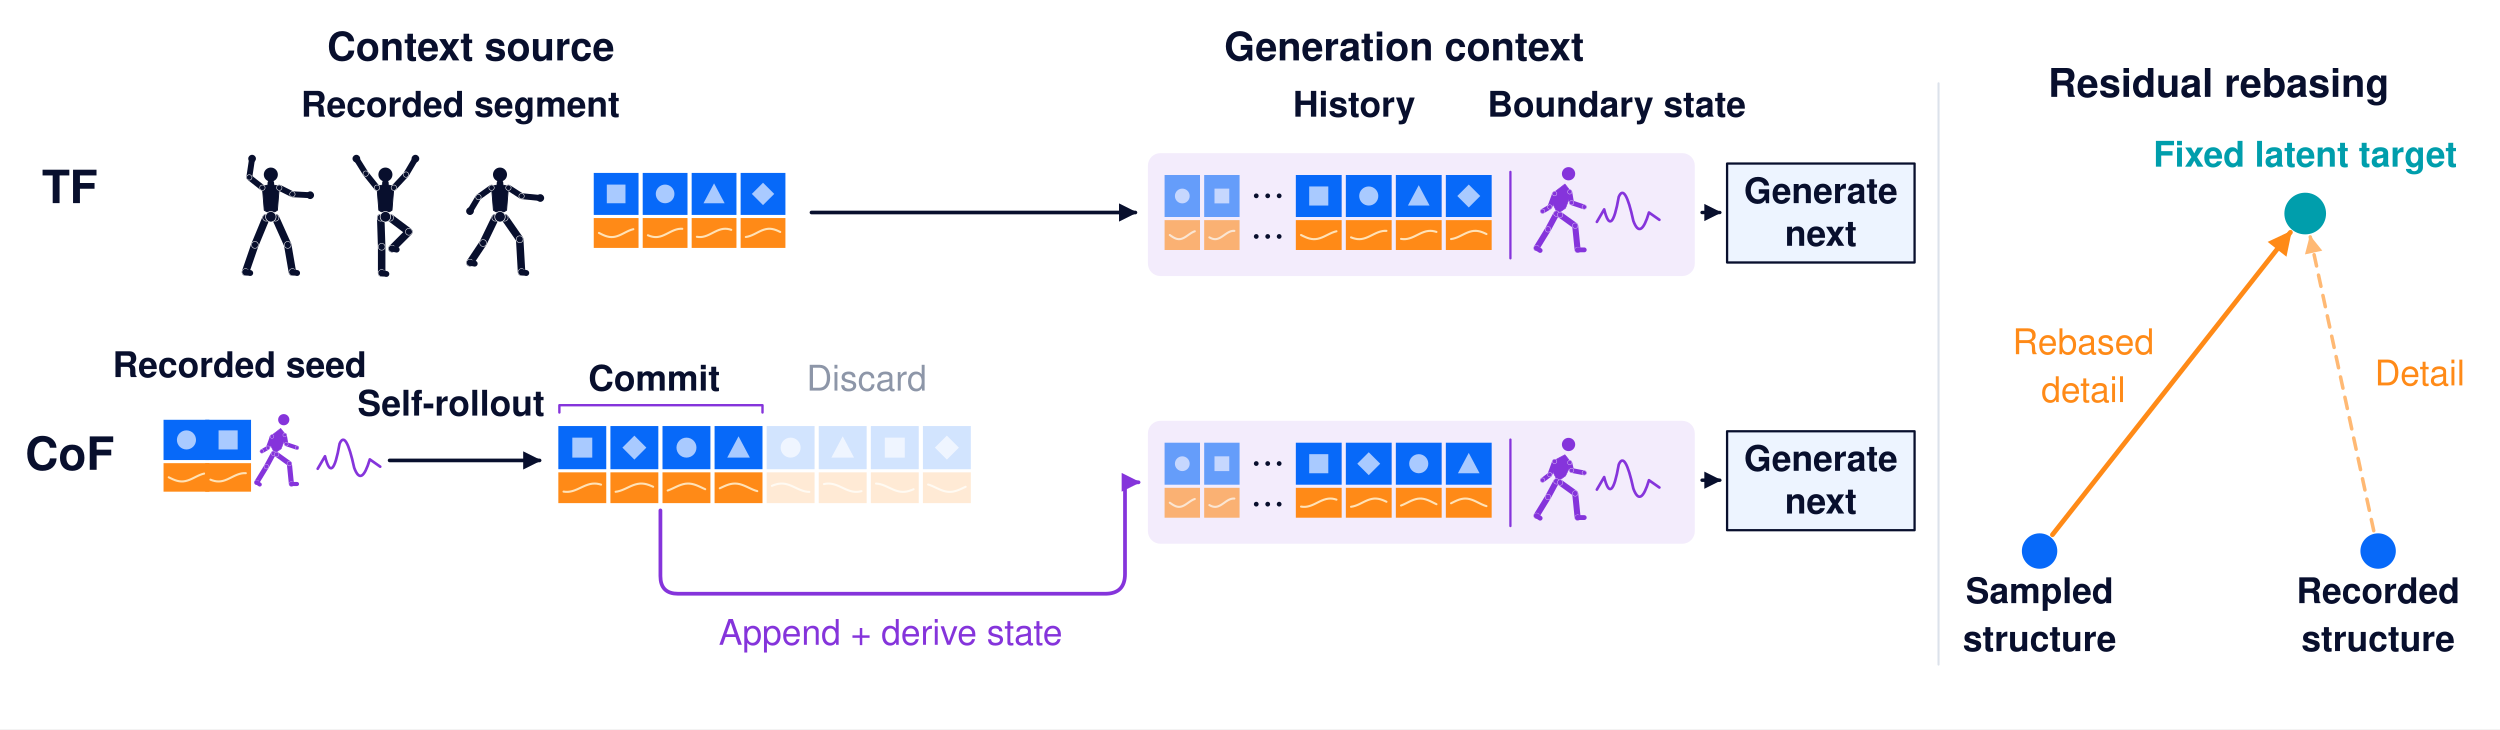
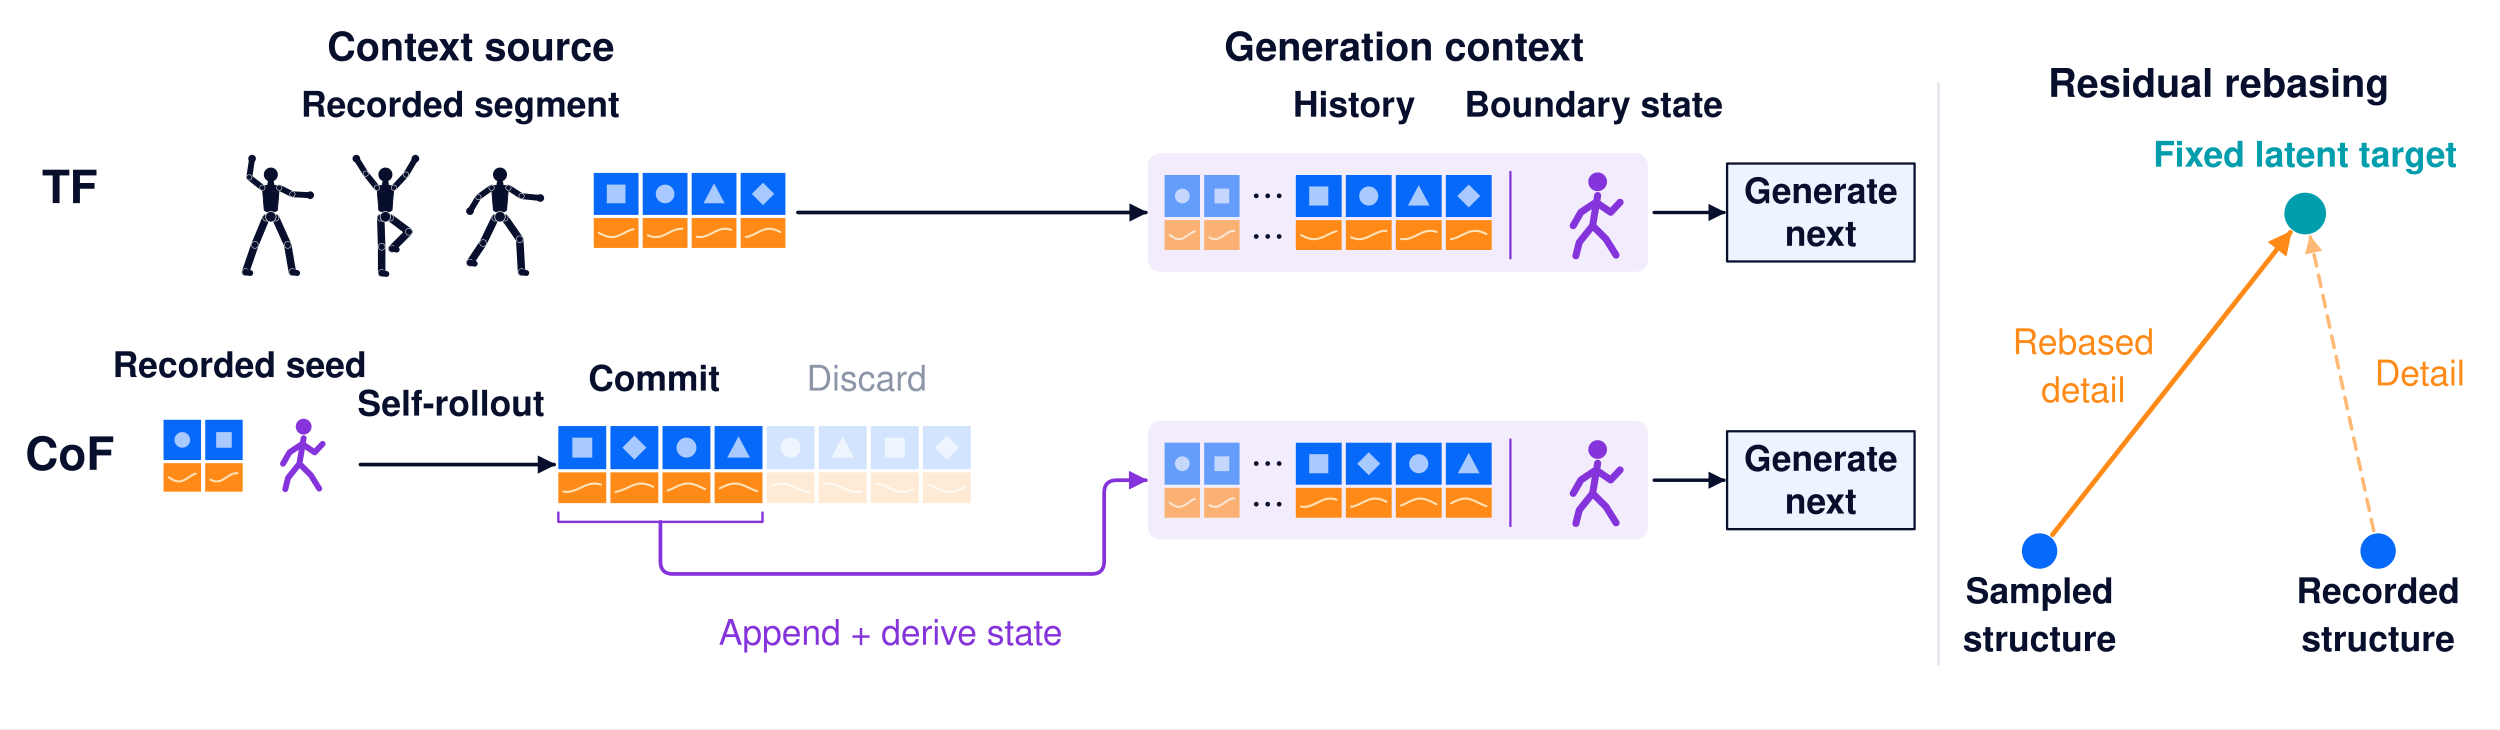
<svg xmlns="http://www.w3.org/2000/svg" width="2400" height="700" viewBox="0 0 2400 700">
  <defs>
    <marker id="arrow-blue" viewBox="0 0 10 10" refX="9" refY="5" markerWidth="5" markerHeight="5" orient="auto-start-reverse">
      <path d="M0 0L10 5L0 10Z" fill="#0769F9" />
    </marker>
    <marker id="arrow-orange" viewBox="0 0 10 10" refX="9" refY="5" markerWidth="5" markerHeight="5" orient="auto-start-reverse">
      <path d="M0 0L10 5L0 10Z" fill="#FF8A17" />
    </marker>
    <marker id="arrow-teal" viewBox="0 0 10 10" refX="9" refY="5" markerWidth="5" markerHeight="5" orient="auto-start-reverse">
      <path d="M0 0L10 5L0 10Z" fill="#009EAC" />
    </marker>
    <marker id="arrow-purple" viewBox="0 0 10 10" refX="9" refY="5" markerWidth="5" markerHeight="5" orient="auto-start-reverse">
      <path d="M0 0L10 5L0 10Z" fill="#8534DB" />
    </marker>
    <marker id="arrow-ink" viewBox="0 0 10 10" refX="9" refY="5" markerWidth="5" markerHeight="5" orient="auto-start-reverse">
      <path d="M0 0L10 5L0 10Z" fill="#080F2D" />
    </marker>
    <marker id="arrow-gray" viewBox="0 0 10 10" refX="9" refY="5" markerWidth="5" markerHeight="5" orient="auto-start-reverse">
      <path d="M0 0L10 5L0 10Z" fill="#8D96A8" />
    </marker>
  </defs>
  <rect width="2400" height="700" fill="white" />
  <text x="67" y="195" font-family="Helvetica" font-size="44" font-style="normal" font-weight="bold" text-anchor="middle" fill="#080F2D">TF</text>
  <text x="67" y="451" font-family="Helvetica" font-size="44" font-style="normal" font-weight="bold" text-anchor="middle" fill="#080F2D">CoF</text>
  <text x="452" y="58" font-family="Helvetica" font-size="38" font-style="normal" font-weight="bold" text-anchor="middle" fill="#080F2D">Context source</text>
  <text x="1348" y="58" font-family="Helvetica" font-size="38" font-style="normal" font-weight="bold" text-anchor="middle" fill="#080F2D">Generation context</text>
  <g id="teacher-forcing-recorded-source">
    <text x="442" y="112" font-family="Helvetica" font-size="34" font-style="normal" font-weight="bold" text-anchor="middle" fill="#080F2D">Recorded segment</text>
    <g transform="translate(260 209) scale(0.9)">
      <path d="M-9 -33Q0 -37 9 -33L7 -8Q0 -3 -7 -8Z" fill="#080F2D" stroke="#080F2D" stroke-width="1" stroke-linecap="round" stroke-linejoin="round" opacity="1" />
      <path d="M0 -37L0 -33" fill="none" stroke="#080F2D" stroke-width="7" stroke-linecap="round" stroke-linejoin="round" opacity="1" />
      <circle cx="0" cy="-46" r="7.5" fill="#080F2D" stroke="none" stroke-width="2.2" opacity="1" />
      <path d="M-5 0L-17 29L-27 58" fill="none" stroke="#080F2D" stroke-width="8" stroke-linecap="round" stroke-linejoin="round" opacity="1" />
      <circle cx="-5" cy="0" r="3.68" fill="#080F2D" stroke="white" stroke-width="0.55" opacity="1" />
      <circle cx="-17" cy="29" r="3.68" fill="#080F2D" stroke="white" stroke-width="0.55" opacity="1" />
      <circle cx="-27" cy="58" r="3.68" fill="#080F2D" stroke="white" stroke-width="0.55" opacity="1" />
      <path d="M-27 58L-22 59" fill="none" stroke="#080F2D" stroke-width="6.3" stroke-linecap="round" stroke-linejoin="round" opacity="1" />
      <path d="M5 0L18 29L23 58" fill="none" stroke="#080F2D" stroke-width="8" stroke-linecap="round" stroke-linejoin="round" opacity="1" />
      <circle cx="5" cy="0" r="3.68" fill="#080F2D" stroke="white" stroke-width="0.55" opacity="1" />
      <circle cx="18" cy="29" r="3.68" fill="#080F2D" stroke="white" stroke-width="0.55" opacity="1" />
      <circle cx="23" cy="58" r="3.68" fill="#080F2D" stroke="white" stroke-width="0.55" opacity="1" />
      <path d="M23 58L28 59" fill="none" stroke="#080F2D" stroke-width="6.3" stroke-linecap="round" stroke-linejoin="round" opacity="1" />
      <circle cx="0" cy="-1" r="5.6" fill="#080F2D" stroke="white" stroke-width="0.7" opacity="1" />
      <path d="M-9 -32L-23 -43L-20 -63" fill="none" stroke="#080F2D" stroke-width="6.3" stroke-linecap="round" stroke-linejoin="round" opacity="1" />
      <circle cx="-9" cy="-32" r="2.898" fill="#080F2D" stroke="white" stroke-width="0.55" opacity="1" />
      <circle cx="-23" cy="-43" r="2.898" fill="#080F2D" stroke="white" stroke-width="0.55" opacity="1" />
      <circle cx="-20" cy="-63" r="2.898" fill="#080F2D" stroke="white" stroke-width="0.55" opacity="1" />
      <circle cx="-20" cy="-63" r="4.1" fill="#080F2D" stroke="none" stroke-width="2.2" opacity="1" />
      <path d="M9 -32L23 -25L42 -24" fill="none" stroke="#080F2D" stroke-width="6.3" stroke-linecap="round" stroke-linejoin="round" opacity="1" />
      <circle cx="9" cy="-32" r="2.898" fill="#080F2D" stroke="white" stroke-width="0.55" opacity="1" />
      <circle cx="23" cy="-25" r="2.898" fill="#080F2D" stroke="white" stroke-width="0.55" opacity="1" />
      <circle cx="42" cy="-24" r="2.898" fill="#080F2D" stroke="white" stroke-width="0.55" opacity="1" />
      <circle cx="42" cy="-24" r="4.1" fill="#080F2D" stroke="none" stroke-width="2.2" opacity="1" />
    </g>
    <g transform="translate(370 209) scale(0.9)">
      <path d="M-9 -33Q0 -37 9 -33L7 -8Q0 -3 -7 -8Z" fill="#080F2D" stroke="#080F2D" stroke-width="1" stroke-linecap="round" stroke-linejoin="round" opacity="1" />
      <path d="M0 -37L0 -33" fill="none" stroke="#080F2D" stroke-width="7" stroke-linecap="round" stroke-linejoin="round" opacity="1" />
      <circle cx="0" cy="-46" r="7.5" fill="#080F2D" stroke="none" stroke-width="2.2" opacity="1" />
      <path d="M-5 0L-4 31L-4 59" fill="none" stroke="#080F2D" stroke-width="8" stroke-linecap="round" stroke-linejoin="round" opacity="1" />
      <circle cx="-5" cy="0" r="3.68" fill="#080F2D" stroke="white" stroke-width="0.55" opacity="1" />
      <circle cx="-4" cy="31" r="3.68" fill="#080F2D" stroke="white" stroke-width="0.55" opacity="1" />
      <circle cx="-4" cy="59" r="3.68" fill="#080F2D" stroke="white" stroke-width="0.55" opacity="1" />
      <path d="M-4 59L1 60" fill="none" stroke="#080F2D" stroke-width="6.3" stroke-linecap="round" stroke-linejoin="round" opacity="1" />
      <path d="M5 0L25 15L7 33" fill="none" stroke="#080F2D" stroke-width="8" stroke-linecap="round" stroke-linejoin="round" opacity="1" />
      <circle cx="5" cy="0" r="3.68" fill="#080F2D" stroke="white" stroke-width="0.55" opacity="1" />
      <circle cx="25" cy="15" r="3.68" fill="#080F2D" stroke="white" stroke-width="0.55" opacity="1" />
      <circle cx="7" cy="33" r="3.68" fill="#080F2D" stroke="white" stroke-width="0.55" opacity="1" />
      <path d="M7 33L12 34" fill="none" stroke="#080F2D" stroke-width="6.3" stroke-linecap="round" stroke-linejoin="round" opacity="1" />
      <circle cx="0" cy="-1" r="5.6" fill="#080F2D" stroke="white" stroke-width="0.7" opacity="1" />
      <path d="M-9 -32L-21 -47L-31 -63" fill="none" stroke="#080F2D" stroke-width="6.3" stroke-linecap="round" stroke-linejoin="round" opacity="1" />
      <circle cx="-9" cy="-32" r="2.898" fill="#080F2D" stroke="white" stroke-width="0.55" opacity="1" />
      <circle cx="-21" cy="-47" r="2.898" fill="#080F2D" stroke="white" stroke-width="0.55" opacity="1" />
      <circle cx="-31" cy="-63" r="2.898" fill="#080F2D" stroke="white" stroke-width="0.55" opacity="1" />
      <circle cx="-31" cy="-63" r="4.1" fill="#080F2D" stroke="none" stroke-width="2.2" opacity="1" />
      <path d="M9 -32L22 -46L32 -63" fill="none" stroke="#080F2D" stroke-width="6.3" stroke-linecap="round" stroke-linejoin="round" opacity="1" />
      <circle cx="9" cy="-32" r="2.898" fill="#080F2D" stroke="white" stroke-width="0.55" opacity="1" />
      <circle cx="22" cy="-46" r="2.898" fill="#080F2D" stroke="white" stroke-width="0.55" opacity="1" />
      <circle cx="32" cy="-63" r="2.898" fill="#080F2D" stroke="white" stroke-width="0.55" opacity="1" />
      <circle cx="32" cy="-63" r="4.1" fill="#080F2D" stroke="none" stroke-width="2.2" opacity="1" />
    </g>
    <g transform="translate(480 209) scale(0.9)">
      <path d="M-9 -33Q0 -37 9 -33L7 -8Q0 -3 -7 -8Z" fill="#080F2D" stroke="#080F2D" stroke-width="1" stroke-linecap="round" stroke-linejoin="round" opacity="1" />
      <path d="M0 -37L0 -33" fill="none" stroke="#080F2D" stroke-width="7" stroke-linecap="round" stroke-linejoin="round" opacity="1" />
      <circle cx="0" cy="-46" r="7.5" fill="#080F2D" stroke="none" stroke-width="2.2" opacity="1" />
      <path d="M-5 0L-18 27L-32 48" fill="none" stroke="#080F2D" stroke-width="8" stroke-linecap="round" stroke-linejoin="round" opacity="1" />
      <circle cx="-5" cy="0" r="3.68" fill="#080F2D" stroke="white" stroke-width="0.55" opacity="1" />
      <circle cx="-18" cy="27" r="3.68" fill="#080F2D" stroke="white" stroke-width="0.55" opacity="1" />
      <circle cx="-32" cy="48" r="3.68" fill="#080F2D" stroke="white" stroke-width="0.55" opacity="1" />
      <path d="M-32 48L-27 49" fill="none" stroke="#080F2D" stroke-width="6.3" stroke-linecap="round" stroke-linejoin="round" opacity="1" />
      <path d="M5 0L21 23L23 58" fill="none" stroke="#080F2D" stroke-width="8" stroke-linecap="round" stroke-linejoin="round" opacity="1" />
      <circle cx="5" cy="0" r="3.68" fill="#080F2D" stroke="white" stroke-width="0.55" opacity="1" />
      <circle cx="21" cy="23" r="3.68" fill="#080F2D" stroke="white" stroke-width="0.55" opacity="1" />
      <circle cx="23" cy="58" r="3.68" fill="#080F2D" stroke="white" stroke-width="0.55" opacity="1" />
      <path d="M23 58L28 59" fill="none" stroke="#080F2D" stroke-width="6.3" stroke-linecap="round" stroke-linejoin="round" opacity="1" />
      <circle cx="0" cy="-1" r="5.6" fill="#080F2D" stroke="white" stroke-width="0.7" opacity="1" />
      <path d="M-9 -32L-23 -22L-32 -7" fill="none" stroke="#080F2D" stroke-width="6.3" stroke-linecap="round" stroke-linejoin="round" opacity="1" />
      <circle cx="-9" cy="-32" r="2.898" fill="#080F2D" stroke="white" stroke-width="0.55" opacity="1" />
      <circle cx="-23" cy="-22" r="2.898" fill="#080F2D" stroke="white" stroke-width="0.55" opacity="1" />
      <circle cx="-32" cy="-7" r="2.898" fill="#080F2D" stroke="white" stroke-width="0.55" opacity="1" />
      <circle cx="-32" cy="-7" r="4.1" fill="#080F2D" stroke="none" stroke-width="2.2" opacity="1" />
      <path d="M9 -32L23 -23L43 -21" fill="none" stroke="#080F2D" stroke-width="6.3" stroke-linecap="round" stroke-linejoin="round" opacity="1" />
      <circle cx="9" cy="-32" r="2.898" fill="#080F2D" stroke="white" stroke-width="0.55" opacity="1" />
      <circle cx="23" cy="-23" r="2.898" fill="#080F2D" stroke="white" stroke-width="0.55" opacity="1" />
      <circle cx="43" cy="-21" r="2.898" fill="#080F2D" stroke="white" stroke-width="0.55" opacity="1" />
      <circle cx="43" cy="-21" r="4.1" fill="#080F2D" stroke="none" stroke-width="2.2" opacity="1" />
    </g>
    <g opacity="1">
      <rect x="570" y="166" width="43" height="40.32" rx="0" fill="#0769F9" stroke="none" stroke-width="1.8" opacity="1" />
      <rect x="570" y="209.32" width="43" height="28.68" rx="0" fill="#FF8A17" stroke="none" stroke-width="1.8" opacity="1" />
      <g transform="translate(591.5 186.16) scale(0.5972222)">
        <rect x="-15" y="-15" width="30" height="30" rx="0" fill="#A9CAFF" stroke="none" stroke-width="1.8" opacity="1" />
      </g>
      <path d="M575.00 223.60L576.94 224.59L578.88 225.52L580.82 226.33L582.76 226.97L584.71 227.40L586.65 227.59L588.59 227.54L590.53 227.24L592.47 226.71L594.41 225.99L596.35 225.13L598.29 224.16L600.24 223.17L602.18 222.20L604.12 221.31L606.06 220.57L608.00 220.02" fill="none" stroke="#FFE2B7" stroke-width="2" stroke-linecap="round" stroke-linejoin="round" opacity="1" />
    </g>
    <g opacity="1">
      <rect x="617" y="166" width="43" height="40.32" rx="0" fill="#0769F9" stroke="none" stroke-width="1.8" opacity="1" />
      <rect x="617" y="209.32" width="43" height="28.68" rx="0" fill="#FF8A17" stroke="none" stroke-width="1.8" opacity="1" />
      <g transform="translate(638.5 186.16) scale(0.5972222)">
        <circle cx="0" cy="0" r="15" fill="#A9CAFF" stroke="none" stroke-width="2.2" opacity="1" />
      </g>
      <path d="M622.00 225.86L623.94 226.61L625.88 227.16L627.82 227.50L629.76 227.60L631.71 227.45L633.65 227.05L635.59 226.45L637.53 225.66L639.47 224.75L641.41 223.77L643.35 222.77L645.29 221.83L647.24 221.00L649.18 220.33L651.12 219.86L653.06 219.63L655.00 219.64" fill="none" stroke="#FFE2B7" stroke-width="2" stroke-linecap="round" stroke-linejoin="round" opacity="1" />
    </g>
    <g opacity="1">
      <rect x="664" y="166" width="43" height="40.32" rx="0" fill="#0769F9" stroke="none" stroke-width="1.8" opacity="1" />
      <rect x="664" y="209.32" width="43" height="28.68" rx="0" fill="#FF8A17" stroke="none" stroke-width="1.8" opacity="1" />
      <g transform="translate(685.5 186.16) scale(0.5972222)">
        <path d="M0 -17L17 15H-17Z" fill="#A9CAFF" stroke="none" stroke-width="2.4" stroke-linecap="round" stroke-linejoin="round" opacity="1" />
      </g>
      <path d="M669.00 227.33L670.94 227.57L672.88 227.57L674.82 227.32L676.76 226.83L678.71 226.15L680.65 225.31L682.59 224.36L684.53 223.37L686.47 222.39L688.41 221.48L690.35 220.71L692.29 220.11L694.24 219.74L696.18 219.60L698.12 219.71L700.06 220.07L702.00 220.64" fill="none" stroke="#FFE2B7" stroke-width="2" stroke-linecap="round" stroke-linejoin="round" opacity="1" />
    </g>
    <g opacity="1">
      <rect x="711" y="166" width="43" height="40.32" rx="0" fill="#0769F9" stroke="none" stroke-width="1.8" opacity="1" />
      <rect x="711" y="209.32" width="43" height="28.68" rx="0" fill="#FF8A17" stroke="none" stroke-width="1.8" opacity="1" />
      <g transform="translate(732.5 186.16) scale(0.5972222)">
        <path d="M0 -18L18 0L0 18L-18 0Z" fill="#A9CAFF" stroke="none" stroke-width="2.4" stroke-linecap="round" stroke-linejoin="round" opacity="1" />
      </g>
      <path d="M716.00 227.50L717.94 227.15L719.88 226.58L721.82 225.83L723.76 224.94L725.71 223.97L727.65 222.97L729.59 222.01L731.53 221.15L733.47 220.45L735.41 219.94L737.35 219.65L739.29 219.62L741.24 219.83L743.18 220.27L745.12 220.92L747.06 221.74L749.00 222.68" fill="none" stroke="#FFE2B7" stroke-width="2" stroke-linecap="round" stroke-linejoin="round" opacity="1" />
    </g>
-     <path d="M779 204L1090 204" fill="none" stroke="#080F2D" stroke-width="3.5" stroke-linecap="round" stroke-linejoin="round" opacity="1" marker-end="url(#arrow-ink)" />
+     <path d="M766 204H1100" fill="none" stroke="#080F2D" stroke-width="3.5" stroke-linecap="round" stroke-linejoin="round" opacity="1" marker-end="url(#arrow-ink)" />
  </g>
  <g id="commit-forcing-self-rollout">
    <text x="230" y="362" font-family="Helvetica" font-size="34" font-style="normal" font-weight="bold" text-anchor="middle" fill="#080F2D">Recorded seed</text>
    <g opacity="1">
-       <rect x="157" y="403" width="44" height="38.64" rx="0" fill="#0769F9" stroke="none" stroke-width="1.8" opacity="1" />
-       <rect x="157" y="444.64" width="44" height="27.36" rx="0" fill="#FF8A17" stroke="none" stroke-width="1.8" opacity="1" />
-       <g transform="translate(179.0 422.32) scale(0.6111111)">
-         <circle cx="0" cy="0" r="15" fill="#A9CAFF" stroke="none" stroke-width="2.2" opacity="1" />
-       </g>
-       <path d="M162.00 458.20L164.00 459.19L166.00 460.12L168.00 460.93L170.00 461.57L172.00 462.00L174.00 462.19L176.00 462.14L178.00 461.84L180.00 461.31L182.00 460.59L184.00 459.73L186.00 458.76L188.00 457.77L190.00 456.80L192.00 455.91L194.00 455.17L196.00 454.62" fill="none" stroke="#FFE2B7" stroke-width="2" stroke-linecap="round" stroke-linejoin="round" opacity="1" />
-     </g>
-     <g opacity="1">
-       <rect x="197" y="403" width="44" height="38.64" rx="0" fill="#0769F9" stroke="none" stroke-width="1.8" opacity="1" />
-       <rect x="197" y="444.64" width="44" height="27.36" rx="0" fill="#FF8A17" stroke="none" stroke-width="1.8" opacity="1" />
-       <g transform="translate(219.0 422.32) scale(0.6111111)">
-         <rect x="-15" y="-15" width="30" height="30" rx="0" fill="#A9CAFF" stroke="none" stroke-width="1.8" opacity="1" />
-       </g>
-       <path d="M202.00 460.46L204.00 461.21L206.00 461.76L208.00 462.10L210.00 462.20L212.00 462.05L214.00 461.65L216.00 461.05L218.00 460.26L220.00 459.35L222.00 458.37L224.00 457.37L226.00 456.43L228.00 455.60L230.00 454.93L232.00 454.46L234.00 454.23L236.00 454.24" fill="none" stroke="#FFE2B7" stroke-width="2" stroke-linecap="round" stroke-linejoin="round" opacity="1" />
-     </g>
-     <g transform="translate(243 398) scale(0.49)">
-       <circle cx="60" cy="10" r="11" fill="#8534DB" stroke="none" stroke-width="2.2" opacity="1" />
-       <path d="M54 27L33 43L34 60L42 76L55 67L65 41Z" fill="#8534DB" stroke="#8534DB" stroke-width="1" stroke-linecap="round" stroke-linejoin="round" opacity="1" />
-       <path d="M37 43L29 65L17 72" fill="none" stroke="#8534DB" stroke-width="8" stroke-linecap="round" stroke-linejoin="round" opacity="1" />
-       <circle cx="37" cy="43" r="3.68" fill="#8534DB" stroke="white" stroke-width="0.55" opacity="1" />
-       <circle cx="29" cy="65" r="3.68" fill="#8534DB" stroke="white" stroke-width="0.55" opacity="1" />
-       <circle cx="17" cy="72" r="3.68" fill="#8534DB" stroke="white" stroke-width="0.55" opacity="1" />
-       <path d="M62 40L65 58L86 65" fill="none" stroke="#8534DB" stroke-width="8" stroke-linecap="round" stroke-linejoin="round" opacity="1" />
-       <circle cx="62" cy="40" r="3.68" fill="#8534DB" stroke="white" stroke-width="0.55" opacity="1" />
-       <circle cx="65" cy="58" r="3.68" fill="#8534DB" stroke="white" stroke-width="0.55" opacity="1" />
-       <circle cx="86" cy="65" r="3.68" fill="#8534DB" stroke="white" stroke-width="0.55" opacity="1" />
-       <path d="M40 76L26 102L7 133" fill="none" stroke="#8534DB" stroke-width="10" stroke-linecap="round" stroke-linejoin="round" opacity="1" />
-       <circle cx="40" cy="76" r="4.6" fill="#8534DB" stroke="white" stroke-width="0.55" opacity="1" />
-       <circle cx="26" cy="102" r="4.6" fill="#8534DB" stroke="white" stroke-width="0.55" opacity="1" />
-       <circle cx="7" cy="133" r="4.6" fill="#8534DB" stroke="white" stroke-width="0.55" opacity="1" />
-       <path d="M46 78L71 96L75 136" fill="none" stroke="#8534DB" stroke-width="10" stroke-linecap="round" stroke-linejoin="round" opacity="1" />
-       <circle cx="46" cy="78" r="4.6" fill="#8534DB" stroke="white" stroke-width="0.55" opacity="1" />
-       <circle cx="71" cy="96" r="4.6" fill="#8534DB" stroke="white" stroke-width="0.55" opacity="1" />
-       <circle cx="75" cy="136" r="4.6" fill="#8534DB" stroke="white" stroke-width="0.55" opacity="1" />
-       <path d="M7 133L13 137" fill="none" stroke="#8534DB" stroke-width="8" stroke-linecap="round" stroke-linejoin="round" opacity="1" />
-       <path d="M75 136L86 136" fill="none" stroke="#8534DB" stroke-width="8" stroke-linecap="round" stroke-linejoin="round" opacity="1" />
-     </g>
-     <path d="M305 450L312 438Q319 466 326 426Q332 412 340 449Q347 468 355 441L365 448" fill="none" stroke="#8534DB" stroke-width="2.6" stroke-linecap="round" stroke-linejoin="round" opacity="1" />
+       <rect x="157" y="403" width="36" height="38.64" rx="0" fill="#0769F9" stroke="none" stroke-width="1.8" opacity="1" />
+       <rect x="157" y="444.64" width="36" height="27.36" rx="0" fill="#FF8A17" stroke="none" stroke-width="1.8" opacity="1" />
+       <g transform="translate(175.0 422.32) scale(0.5)">
+         <circle cx="0" cy="0" r="15" fill="#A9CAFF" stroke="none" stroke-width="2.2" opacity="1" />
+       </g>
+       <path d="M162.00 458.20L163.53 459.19L165.06 460.12L166.59 460.93L168.12 461.57L169.65 462.00L171.18 462.19L172.71 462.14L174.24 461.84L175.76 461.31L177.29 460.59L178.82 459.73L180.35 458.76L181.88 457.77L183.41 456.80L184.94 455.91L186.47 455.17L188.00 454.62" fill="none" stroke="#FFE2B7" stroke-width="2" stroke-linecap="round" stroke-linejoin="round" opacity="1" />
+     </g>
+     <g opacity="1">
+       <rect x="197" y="403" width="36" height="38.64" rx="0" fill="#0769F9" stroke="none" stroke-width="1.8" opacity="1" />
+       <rect x="197" y="444.64" width="36" height="27.36" rx="0" fill="#FF8A17" stroke="none" stroke-width="1.8" opacity="1" />
+       <g transform="translate(215.0 422.32) scale(0.5)">
+         <rect x="-15" y="-15" width="30" height="30" rx="0" fill="#A9CAFF" stroke="none" stroke-width="1.8" opacity="1" />
+       </g>
+       <path d="M202.00 460.46L203.53 461.21L205.06 461.76L206.59 462.10L208.12 462.20L209.65 462.05L211.18 461.65L212.71 461.05L214.24 460.26L215.76 459.35L217.29 458.37L218.82 457.37L220.35 456.43L221.88 455.60L223.41 454.93L224.94 454.46L226.47 454.23L228.00 454.24" fill="none" stroke="#FFE2B7" stroke-width="2" stroke-linecap="round" stroke-linejoin="round" opacity="1" />
+     </g>
+     <g data-icon="boundary-state" transform="translate(263 399) scale(2.714286)">
+       <g fill="none" stroke="#8534DB" stroke-width="2.1" stroke-linecap="round" stroke-linejoin="round">
+         <circle cx="10.5" cy="3.9" r="2.8" fill="#8534DB" stroke="none" />
+         <path d="M10.5 8 L9 17 M10 10 L5.5 13 L3.2 17 M10 10 L14.4 13 L17.2 10 M9 17 L5 22 L4 26 M9 17 L13 21 L16 25.8" />
+       </g>
+     </g>
    <text x="433" y="399" font-family="Helvetica" font-size="34" font-style="normal" font-weight="bold" text-anchor="middle" fill="#080F2D">Self-rollout</text>
-     <path d="M374 442L518 442" fill="none" stroke="#080F2D" stroke-width="3.5" stroke-linecap="round" stroke-linejoin="round" opacity="1" marker-end="url(#arrow-ink)" />
+     <path d="M346 446H532" fill="none" stroke="#080F2D" stroke-width="3.5" stroke-linecap="round" stroke-linejoin="round" opacity="1" marker-end="url(#arrow-ink)" />
    <text x="628" y="375" font-family="Helvetica" font-size="34" font-style="normal" font-weight="bold" text-anchor="middle" fill="#080F2D">Commit</text>
    <text x="832" y="375" font-family="Helvetica" font-size="34" font-style="normal" font-weight="normal" text-anchor="middle" fill="#8D96A8">Discard</text>
    <g opacity="1">
      <rect x="536" y="409" width="46" height="41.44" rx="0" fill="#0769F9" stroke="none" stroke-width="1.8" opacity="1" />
      <rect x="536" y="453.44" width="46" height="29.56" rx="0" fill="#FF8A17" stroke="none" stroke-width="1.8" opacity="1" />
      <g transform="translate(559.0 429.72) scale(0.6388889)">
        <rect x="-15" y="-15" width="30" height="30" rx="0" fill="#A9CAFF" stroke="none" stroke-width="1.8" opacity="1" />
      </g>
      <path d="M541.00 471.93L543.12 472.17L545.24 472.17L547.35 471.92L549.47 471.43L551.59 470.75L553.71 469.91L555.82 468.96L557.94 467.97L560.06 466.99L562.18 466.08L564.29 465.31L566.41 464.71L568.53 464.34L570.65 464.20L572.76 464.31L574.88 464.67L577.00 465.24" fill="none" stroke="#FFE2B7" stroke-width="2" stroke-linecap="round" stroke-linejoin="round" opacity="1" />
    </g>
    <g opacity="1">
      <rect x="586" y="409" width="46" height="41.44" rx="0" fill="#0769F9" stroke="none" stroke-width="1.8" opacity="1" />
      <rect x="586" y="453.44" width="46" height="29.56" rx="0" fill="#FF8A17" stroke="none" stroke-width="1.8" opacity="1" />
      <g transform="translate(609.0 429.72) scale(0.6388889)">
        <path d="M0 -18L18 0L0 18L-18 0Z" fill="#A9CAFF" stroke="none" stroke-width="2.4" stroke-linecap="round" stroke-linejoin="round" opacity="1" />
      </g>
      <path d="M591.00 472.10L593.12 471.75L595.24 471.18L597.35 470.43L599.47 469.54L601.59 468.57L603.71 467.57L605.82 466.61L607.94 465.75L610.06 465.05L612.18 464.54L614.29 464.25L616.41 464.22L618.53 464.43L620.65 464.87L622.76 465.52L624.88 466.34L627.00 467.28" fill="none" stroke="#FFE2B7" stroke-width="2" stroke-linecap="round" stroke-linejoin="round" opacity="1" />
    </g>
    <g opacity="1">
      <rect x="636" y="409" width="46" height="41.44" rx="0" fill="#0769F9" stroke="none" stroke-width="1.8" opacity="1" />
      <rect x="636" y="453.44" width="46" height="29.56" rx="0" fill="#FF8A17" stroke="none" stroke-width="1.8" opacity="1" />
      <g transform="translate(659.0 429.72) scale(0.6388889)">
        <circle cx="0" cy="0" r="15" fill="#A9CAFF" stroke="none" stroke-width="2.2" opacity="1" />
      </g>
      <path d="M641.00 470.90L643.12 470.09L645.24 469.16L647.35 468.17L649.47 467.18L651.59 466.25L653.71 465.45L655.82 464.82L657.94 464.39L660.06 464.21L662.18 464.27L664.29 464.58L666.41 465.11L668.53 465.83L670.65 466.70L672.76 467.67L674.88 468.67L677.00 469.63" fill="none" stroke="#FFE2B7" stroke-width="2" stroke-linecap="round" stroke-linejoin="round" opacity="1" />
    </g>
    <g opacity="1">
      <rect x="686" y="409" width="46" height="41.44" rx="0" fill="#0769F9" stroke="none" stroke-width="1.8" opacity="1" />
      <rect x="686" y="453.44" width="46" height="29.56" rx="0" fill="#FF8A17" stroke="none" stroke-width="1.8" opacity="1" />
      <g transform="translate(709.0 429.72) scale(0.6388889)">
        <path d="M0 -17L17 15H-17Z" fill="#A9CAFF" stroke="none" stroke-width="2.4" stroke-linecap="round" stroke-linejoin="round" opacity="1" />
      </g>
      <path d="M691.00 468.76L693.12 467.77L695.24 466.80L697.35 465.91L699.47 465.17L701.59 464.62L703.71 464.29L705.82 464.20L707.94 464.36L710.06 464.76L712.18 465.38L714.29 466.17L716.41 467.08L718.53 468.07L720.65 469.06L722.76 470.00L724.88 470.83L727.00 471.49" fill="none" stroke="#FFE2B7" stroke-width="2" stroke-linecap="round" stroke-linejoin="round" opacity="1" />
    </g>
    <g opacity="0.18">
      <rect x="736" y="409" width="46" height="41.44" rx="0" fill="#0769F9" stroke="none" stroke-width="1.8" opacity="1" />
      <rect x="736" y="453.44" width="46" height="29.56" rx="0" fill="#FF8A17" stroke="none" stroke-width="1.8" opacity="1" />
      <g transform="translate(759.0 429.72) scale(0.6388889)">
        <circle cx="0" cy="0" r="15" fill="#A9CAFF" stroke="none" stroke-width="2.2" opacity="1" />
      </g>
      <path d="M741.00 466.43L743.12 465.60L745.24 464.93L747.35 464.46L749.47 464.23L751.59 464.24L753.71 464.50L755.82 464.99L757.94 465.67L760.06 466.52L762.18 467.47L764.29 468.47L766.41 469.45L768.53 470.35L770.65 471.12L772.76 471.70L774.88 472.07L777.00 472.20" fill="none" stroke="#FFE2B7" stroke-width="2" stroke-linecap="round" stroke-linejoin="round" opacity="1" />
    </g>
    <g opacity="0.18">
      <rect x="786" y="409" width="46" height="41.44" rx="0" fill="#0769F9" stroke="none" stroke-width="1.8" opacity="1" />
      <rect x="786" y="453.44" width="46" height="29.56" rx="0" fill="#FF8A17" stroke="none" stroke-width="1.8" opacity="1" />
      <g transform="translate(809.0 429.72) scale(0.6388889)">
        <path d="M0 -17L17 15H-17Z" fill="#A9CAFF" stroke="none" stroke-width="2.4" stroke-linecap="round" stroke-linejoin="round" opacity="1" />
      </g>
      <path d="M791.00 464.71L793.12 464.34L795.24 464.20L797.35 464.31L799.47 464.67L801.59 465.24L803.71 466.00L805.82 466.89L807.94 467.87L810.06 468.86L812.18 469.82L814.29 470.67L816.41 471.37L818.53 471.88L820.65 472.15L822.76 472.18L824.88 471.96L827.00 471.51" fill="none" stroke="#FFE2B7" stroke-width="2" stroke-linecap="round" stroke-linejoin="round" opacity="1" />
    </g>
    <g opacity="0.18">
      <rect x="836" y="409" width="46" height="41.44" rx="0" fill="#0769F9" stroke="none" stroke-width="1.8" opacity="1" />
      <rect x="836" y="453.44" width="46" height="29.56" rx="0" fill="#FF8A17" stroke="none" stroke-width="1.8" opacity="1" />
      <g transform="translate(859.0 429.72) scale(0.6388889)">
        <rect x="-15" y="-15" width="30" height="30" rx="0" fill="#A9CAFF" stroke="none" stroke-width="1.8" opacity="1" />
      </g>
      <path d="M841.00 464.22L843.12 464.43L845.24 464.87L847.35 465.52L849.47 466.34L851.59 467.28L853.71 468.27L855.82 469.25L857.94 470.18L860.06 470.98L862.18 471.60L864.29 472.02L866.41 472.19L868.53 472.12L870.65 471.81L872.76 471.27L874.88 470.54L877.00 469.66" fill="none" stroke="#FFE2B7" stroke-width="2" stroke-linecap="round" stroke-linejoin="round" opacity="1" />
    </g>
    <g opacity="0.18">
      <rect x="886" y="409" width="46" height="41.44" rx="0" fill="#0769F9" stroke="none" stroke-width="1.8" opacity="1" />
      <rect x="886" y="453.44" width="46" height="29.56" rx="0" fill="#FF8A17" stroke="none" stroke-width="1.8" opacity="1" />
      <g transform="translate(909.0 429.72) scale(0.6388889)">
        <path d="M0 -18L18 0L0 18L-18 0Z" fill="#A9CAFF" stroke="none" stroke-width="2.4" stroke-linecap="round" stroke-linejoin="round" opacity="1" />
      </g>
      <path d="M891.00 465.11L893.12 465.83L895.24 466.70L897.35 467.67L899.47 468.67L901.59 469.63L903.71 470.51L905.82 471.25L907.94 471.79L910.06 472.12L912.18 472.20L914.29 472.03L916.41 471.62L918.53 471.00L920.65 470.20L922.76 469.29L924.88 468.30L927.00 467.31" fill="none" stroke="#FFE2B7" stroke-width="2" stroke-linecap="round" stroke-linejoin="round" opacity="1" />
    </g>
-     <path d="M537 396V389H732V396" fill="none" stroke="#8534DB" stroke-width="2.3" stroke-linecap="round" stroke-linejoin="round" opacity="1" />
-     <path d="M634 490V553Q634 570 651 570H1061Q1080 570 1080 551V463H1093" fill="none" stroke="#8534DB" stroke-width="3.6" stroke-linecap="round" stroke-linejoin="round" opacity="1" marker-end="url(#arrow-purple)" />
+     <path d="M536 492V501H732V492" fill="none" stroke="#8534DB" stroke-width="2.3" stroke-linecap="round" stroke-linejoin="round" opacity="1" />
+     <path d="M634 501V539Q634 551 646 551H1048Q1060 551 1060 539V473Q1060 461 1072 461H1100" fill="none" stroke="#8534DB" stroke-width="3.6" stroke-linecap="round" stroke-linejoin="round" opacity="1" marker-end="url(#arrow-purple)" />
    <text x="855" y="619" font-family="Helvetica" font-size="34" font-style="normal" font-weight="normal" text-anchor="middle" fill="#8534DB">Append + derive state</text>
  </g>
  <g id="matched-generation-contexts">
    <text x="1300" y="112" font-family="Helvetica" font-size="34" font-style="normal" font-weight="bold" text-anchor="middle" fill="#080F2D">History</text>
-     <text x="1552" y="112" font-family="Helvetica" font-size="34" font-style="normal" font-weight="bold" text-anchor="middle" fill="#080F2D">Boundary state</text>
-     <rect x="1102" y="147" width="525" height="118" rx="12" fill="#F3ECFC" stroke="none" stroke-width="1.8" opacity="1" />
+     <text x="1530" y="112" font-family="Helvetica" font-size="34" font-style="normal" font-weight="bold" text-anchor="middle" fill="#080F2D">Boundary state</text>
+     <rect x="1102" y="147" width="480" height="114" rx="12" fill="#F3ECFC" stroke="none" stroke-width="1.8" opacity="1" />
    <g opacity="0.6">
      <rect x="1118" y="168" width="34" height="40.32" rx="0" fill="#0769F9" stroke="none" stroke-width="1.8" opacity="1" />
      <rect x="1118" y="211.32" width="34" height="28.68" rx="0" fill="#FF8A17" stroke="none" stroke-width="1.8" opacity="1" />
      <g transform="translate(1135.0 188.16) scale(0.4722222)">
        <circle cx="0" cy="0" r="15" fill="#A9CAFF" stroke="none" stroke-width="2.2" opacity="1" />
      </g>
      <path d="M1123.00 225.60L1124.41 226.59L1125.82 227.52L1127.24 228.33L1128.65 228.97L1130.06 229.40L1131.47 229.59L1132.88 229.54L1134.29 229.24L1135.71 228.71L1137.12 227.99L1138.53 227.13L1139.94 226.16L1141.35 225.17L1142.76 224.20L1144.18 223.31L1145.59 222.57L1147.00 222.02" fill="none" stroke="#FFE2B7" stroke-width="2" stroke-linecap="round" stroke-linejoin="round" opacity="1" />
    </g>
    <g opacity="0.6">
      <rect x="1156" y="168" width="34" height="40.32" rx="0" fill="#0769F9" stroke="none" stroke-width="1.8" opacity="1" />
      <rect x="1156" y="211.32" width="34" height="28.68" rx="0" fill="#FF8A17" stroke="none" stroke-width="1.8" opacity="1" />
      <g transform="translate(1173.0 188.16) scale(0.4722222)">
        <rect x="-15" y="-15" width="30" height="30" rx="0" fill="#A9CAFF" stroke="none" stroke-width="1.8" opacity="1" />
      </g>
      <path d="M1161.00 227.86L1162.41 228.61L1163.82 229.16L1165.24 229.50L1166.65 229.60L1168.06 229.45L1169.47 229.05L1170.88 228.45L1172.29 227.66L1173.71 226.75L1175.12 225.77L1176.53 224.77L1177.94 223.83L1179.35 223.00L1180.76 222.33L1182.18 221.86L1183.59 221.63L1185.00 221.64" fill="none" stroke="#FFE2B7" stroke-width="2" stroke-linecap="round" stroke-linejoin="round" opacity="1" />
    </g>
    <circle cx="1206" cy="188" r="2.3" fill="#080F2D" stroke="none" stroke-width="2.2" opacity="1" />
    <circle cx="1217" cy="188" r="2.3" fill="#080F2D" stroke="none" stroke-width="2.2" opacity="1" />
    <circle cx="1228" cy="188" r="2.3" fill="#080F2D" stroke="none" stroke-width="2.2" opacity="1" />
    <circle cx="1206" cy="227" r="2.3" fill="#080F2D" stroke="none" stroke-width="2.2" opacity="1" />
    <circle cx="1217" cy="227" r="2.3" fill="#080F2D" stroke="none" stroke-width="2.2" opacity="1" />
    <circle cx="1228" cy="227" r="2.3" fill="#080F2D" stroke="none" stroke-width="2.2" opacity="1" />
    <g opacity="1">
      <rect x="1244" y="168" width="44" height="40.32" rx="0" fill="#0769F9" stroke="none" stroke-width="1.8" opacity="1" />
      <rect x="1244" y="211.32" width="44" height="28.68" rx="0" fill="#FF8A17" stroke="none" stroke-width="1.8" opacity="1" />
      <g transform="translate(1266.0 188.16) scale(0.6111111)">
        <rect x="-15" y="-15" width="30" height="30" rx="0" fill="#A9CAFF" stroke="none" stroke-width="1.8" opacity="1" />
      </g>
      <path d="M1249.00 225.60L1251.00 226.59L1253.00 227.52L1255.00 228.33L1257.00 228.97L1259.00 229.40L1261.00 229.59L1263.00 229.54L1265.00 229.24L1267.00 228.71L1269.00 227.99L1271.00 227.13L1273.00 226.16L1275.00 225.17L1277.00 224.20L1279.00 223.31L1281.00 222.57L1283.00 222.02" fill="none" stroke="#FFE2B7" stroke-width="2" stroke-linecap="round" stroke-linejoin="round" opacity="1" />
    </g>
    <g opacity="1">
      <rect x="1292" y="168" width="44" height="40.32" rx="0" fill="#0769F9" stroke="none" stroke-width="1.8" opacity="1" />
      <rect x="1292" y="211.32" width="44" height="28.68" rx="0" fill="#FF8A17" stroke="none" stroke-width="1.8" opacity="1" />
      <g transform="translate(1314.0 188.16) scale(0.6111111)">
        <circle cx="0" cy="0" r="15" fill="#A9CAFF" stroke="none" stroke-width="2.2" opacity="1" />
      </g>
      <path d="M1297.00 227.86L1299.00 228.61L1301.00 229.16L1303.00 229.50L1305.00 229.60L1307.00 229.45L1309.00 229.05L1311.00 228.45L1313.00 227.66L1315.00 226.75L1317.00 225.77L1319.00 224.77L1321.00 223.83L1323.00 223.00L1325.00 222.33L1327.00 221.86L1329.00 221.63L1331.00 221.64" fill="none" stroke="#FFE2B7" stroke-width="2" stroke-linecap="round" stroke-linejoin="round" opacity="1" />
    </g>
    <g opacity="1">
      <rect x="1340" y="168" width="44" height="40.32" rx="0" fill="#0769F9" stroke="none" stroke-width="1.8" opacity="1" />
      <rect x="1340" y="211.32" width="44" height="28.68" rx="0" fill="#FF8A17" stroke="none" stroke-width="1.8" opacity="1" />
      <g transform="translate(1362.0 188.16) scale(0.6111111)">
        <path d="M0 -17L17 15H-17Z" fill="#A9CAFF" stroke="none" stroke-width="2.4" stroke-linecap="round" stroke-linejoin="round" opacity="1" />
      </g>
      <path d="M1345.00 229.33L1347.00 229.57L1349.00 229.57L1351.00 229.32L1353.00 228.83L1355.00 228.15L1357.00 227.31L1359.00 226.36L1361.00 225.37L1363.00 224.39L1365.00 223.48L1367.00 222.71L1369.00 222.11L1371.00 221.74L1373.00 221.60L1375.00 221.71L1377.00 222.07L1379.00 222.64" fill="none" stroke="#FFE2B7" stroke-width="2" stroke-linecap="round" stroke-linejoin="round" opacity="1" />
    </g>
    <g opacity="1">
      <rect x="1388" y="168" width="44" height="40.32" rx="0" fill="#0769F9" stroke="none" stroke-width="1.8" opacity="1" />
      <rect x="1388" y="211.32" width="44" height="28.68" rx="0" fill="#FF8A17" stroke="none" stroke-width="1.8" opacity="1" />
      <g transform="translate(1410.0 188.16) scale(0.6111111)">
        <path d="M0 -18L18 0L0 18L-18 0Z" fill="#A9CAFF" stroke="none" stroke-width="2.4" stroke-linecap="round" stroke-linejoin="round" opacity="1" />
      </g>
      <path d="M1393.00 229.50L1395.00 229.15L1397.00 228.58L1399.00 227.83L1401.00 226.94L1403.00 225.97L1405.00 224.97L1407.00 224.01L1409.00 223.15L1411.00 222.45L1413.00 221.94L1415.00 221.65L1417.00 221.62L1419.00 221.83L1421.00 222.27L1423.00 222.92L1425.00 223.74L1427.00 224.68" fill="none" stroke="#FFE2B7" stroke-width="2" stroke-linecap="round" stroke-linejoin="round" opacity="1" />
    </g>
    <path d="M1450 165L1450 248" fill="none" stroke="#8534DB" stroke-width="2.2" stroke-linecap="round" stroke-linejoin="round" opacity="1" />
-     <g transform="translate(1471 161) scale(0.58)">
-       <circle cx="60" cy="10" r="11" fill="#8534DB" stroke="none" stroke-width="2.2" opacity="1" />
-       <path d="M54 27L33 43L34 60L42 76L55 67L65 41Z" fill="#8534DB" stroke="#8534DB" stroke-width="1" stroke-linecap="round" stroke-linejoin="round" opacity="1" />
-       <path d="M37 43L29 65L17 72" fill="none" stroke="#8534DB" stroke-width="8" stroke-linecap="round" stroke-linejoin="round" opacity="1" />
-       <circle cx="37" cy="43" r="3.68" fill="#8534DB" stroke="white" stroke-width="0.55" opacity="1" />
-       <circle cx="29" cy="65" r="3.68" fill="#8534DB" stroke="white" stroke-width="0.55" opacity="1" />
-       <circle cx="17" cy="72" r="3.68" fill="#8534DB" stroke="white" stroke-width="0.55" opacity="1" />
-       <path d="M62 40L65 58L86 65" fill="none" stroke="#8534DB" stroke-width="8" stroke-linecap="round" stroke-linejoin="round" opacity="1" />
-       <circle cx="62" cy="40" r="3.68" fill="#8534DB" stroke="white" stroke-width="0.55" opacity="1" />
-       <circle cx="65" cy="58" r="3.68" fill="#8534DB" stroke="white" stroke-width="0.55" opacity="1" />
-       <circle cx="86" cy="65" r="3.68" fill="#8534DB" stroke="white" stroke-width="0.55" opacity="1" />
-       <path d="M40 76L26 102L7 133" fill="none" stroke="#8534DB" stroke-width="10" stroke-linecap="round" stroke-linejoin="round" opacity="1" />
-       <circle cx="40" cy="76" r="4.6" fill="#8534DB" stroke="white" stroke-width="0.55" opacity="1" />
-       <circle cx="26" cy="102" r="4.6" fill="#8534DB" stroke="white" stroke-width="0.55" opacity="1" />
-       <circle cx="7" cy="133" r="4.6" fill="#8534DB" stroke="white" stroke-width="0.55" opacity="1" />
-       <path d="M46 78L71 96L75 136" fill="none" stroke="#8534DB" stroke-width="10" stroke-linecap="round" stroke-linejoin="round" opacity="1" />
-       <circle cx="46" cy="78" r="4.6" fill="#8534DB" stroke="white" stroke-width="0.55" opacity="1" />
-       <circle cx="71" cy="96" r="4.6" fill="#8534DB" stroke="white" stroke-width="0.55" opacity="1" />
-       <circle cx="75" cy="136" r="4.6" fill="#8534DB" stroke="white" stroke-width="0.55" opacity="1" />
-       <path d="M7 133L13 137" fill="none" stroke="#8534DB" stroke-width="8" stroke-linecap="round" stroke-linejoin="round" opacity="1" />
-       <path d="M75 136L86 136" fill="none" stroke="#8534DB" stroke-width="8" stroke-linecap="round" stroke-linejoin="round" opacity="1" />
-     </g>
-     <path d="M1533 213L1540 201Q1547 229 1554 189Q1560 175 1568 212Q1575 231 1583 204L1593 211" fill="none" stroke="#8534DB" stroke-width="2.6" stroke-linecap="round" stroke-linejoin="round" opacity="1" />
-     <path d="M1634 204L1651 204" fill="none" stroke="#080F2D" stroke-width="3.3" stroke-linecap="round" stroke-linejoin="round" opacity="1" marker-end="url(#arrow-ink)" />
-     <path d="M1658 157H1838V252H1658Z" fill="#EDF4FF" stroke="#080F2D" stroke-width="2.2" stroke-linecap="round" stroke-linejoin="round" opacity="1" />
+     <g data-icon="boundary-state" transform="translate(1500 162) scale(3.214286)">
+       <g fill="none" stroke="#8534DB" stroke-width="2.1" stroke-linecap="round" stroke-linejoin="round">
+         <circle cx="10.5" cy="3.9" r="2.8" fill="#8534DB" stroke="none" />
+         <path d="M10.5 8 L9 17 M10 10 L5.5 13 L3.2 17 M10 10 L14.4 13 L17.2 10 M9 17 L5 22 L4 26 M9 17 L13 21 L16 25.8" />
+       </g>
+     </g>
+     <path d="M1588 204H1655" fill="none" stroke="#080F2D" stroke-width="3.3" stroke-linecap="round" stroke-linejoin="round" opacity="1" marker-end="url(#arrow-ink)" />
+     <path d="M1658 157H1838V251H1658Z" fill="#EDF4FF" stroke="#080F2D" stroke-width="2.2" stroke-linecap="round" stroke-linejoin="round" opacity="1" />
    <text x="1748" y="195" font-family="Helvetica" font-size="34" font-style="normal" font-weight="bold" text-anchor="middle" fill="#080F2D">Generate</text>
    <text x="1748" y="236" font-family="Helvetica" font-size="34" font-style="normal" font-weight="bold" text-anchor="middle" fill="#080F2D">next</text>
-     <rect x="1102" y="404" width="525" height="118" rx="12" fill="#F3ECFC" stroke="none" stroke-width="1.8" opacity="1" />
+     <rect x="1102" y="404" width="480" height="114" rx="12" fill="#F3ECFC" stroke="none" stroke-width="1.8" opacity="1" />
    <g opacity="0.6">
      <rect x="1118" y="425" width="34" height="40.32" rx="0" fill="#0769F9" stroke="none" stroke-width="1.8" opacity="1" />
      <rect x="1118" y="468.32" width="34" height="28.68" rx="0" fill="#FF8A17" stroke="none" stroke-width="1.8" opacity="1" />
      <g transform="translate(1135.0 445.16) scale(0.4722222)">
        <circle cx="0" cy="0" r="15" fill="#A9CAFF" stroke="none" stroke-width="2.2" opacity="1" />
      </g>
      <path d="M1123.00 482.60L1124.41 483.59L1125.82 484.52L1127.24 485.33L1128.65 485.97L1130.06 486.40L1131.47 486.59L1132.88 486.54L1134.29 486.24L1135.71 485.71L1137.12 484.99L1138.53 484.13L1139.94 483.16L1141.35 482.17L1142.76 481.20L1144.18 480.31L1145.59 479.57L1147.00 479.02" fill="none" stroke="#FFE2B7" stroke-width="2" stroke-linecap="round" stroke-linejoin="round" opacity="1" />
    </g>
    <g opacity="0.6">
      <rect x="1156" y="425" width="34" height="40.32" rx="0" fill="#0769F9" stroke="none" stroke-width="1.8" opacity="1" />
      <rect x="1156" y="468.32" width="34" height="28.68" rx="0" fill="#FF8A17" stroke="none" stroke-width="1.8" opacity="1" />
      <g transform="translate(1173.0 445.16) scale(0.4722222)">
        <rect x="-15" y="-15" width="30" height="30" rx="0" fill="#A9CAFF" stroke="none" stroke-width="1.8" opacity="1" />
      </g>
      <path d="M1161.00 484.86L1162.41 485.61L1163.82 486.16L1165.24 486.50L1166.65 486.60L1168.06 486.45L1169.47 486.05L1170.88 485.45L1172.29 484.66L1173.71 483.75L1175.12 482.77L1176.53 481.77L1177.94 480.83L1179.35 480.00L1180.76 479.33L1182.18 478.86L1183.59 478.63L1185.00 478.64" fill="none" stroke="#FFE2B7" stroke-width="2" stroke-linecap="round" stroke-linejoin="round" opacity="1" />
    </g>
    <circle cx="1206" cy="445" r="2.3" fill="#080F2D" stroke="none" stroke-width="2.2" opacity="1" />
    <circle cx="1217" cy="445" r="2.3" fill="#080F2D" stroke="none" stroke-width="2.2" opacity="1" />
    <circle cx="1228" cy="445" r="2.3" fill="#080F2D" stroke="none" stroke-width="2.2" opacity="1" />
    <circle cx="1206" cy="484" r="2.3" fill="#080F2D" stroke="none" stroke-width="2.2" opacity="1" />
    <circle cx="1217" cy="484" r="2.3" fill="#080F2D" stroke="none" stroke-width="2.2" opacity="1" />
    <circle cx="1228" cy="484" r="2.3" fill="#080F2D" stroke="none" stroke-width="2.2" opacity="1" />
    <g opacity="1">
      <rect x="1244" y="425" width="44" height="40.32" rx="0" fill="#0769F9" stroke="none" stroke-width="1.8" opacity="1" />
      <rect x="1244" y="468.32" width="44" height="28.68" rx="0" fill="#FF8A17" stroke="none" stroke-width="1.8" opacity="1" />
      <g transform="translate(1266.0 445.16) scale(0.6111111)">
        <rect x="-15" y="-15" width="30" height="30" rx="0" fill="#A9CAFF" stroke="none" stroke-width="1.8" opacity="1" />
      </g>
      <path d="M1249.00 486.33L1251.00 486.57L1253.00 486.57L1255.00 486.32L1257.00 485.83L1259.00 485.15L1261.00 484.31L1263.00 483.36L1265.00 482.37L1267.00 481.39L1269.00 480.48L1271.00 479.71L1273.00 479.11L1275.00 478.74L1277.00 478.60L1279.00 478.71L1281.00 479.07L1283.00 479.64" fill="none" stroke="#FFE2B7" stroke-width="2" stroke-linecap="round" stroke-linejoin="round" opacity="1" />
    </g>
    <g opacity="1">
      <rect x="1292" y="425" width="44" height="40.32" rx="0" fill="#0769F9" stroke="none" stroke-width="1.8" opacity="1" />
      <rect x="1292" y="468.32" width="44" height="28.68" rx="0" fill="#FF8A17" stroke="none" stroke-width="1.8" opacity="1" />
      <g transform="translate(1314.0 445.16) scale(0.6111111)">
        <path d="M0 -18L18 0L0 18L-18 0Z" fill="#A9CAFF" stroke="none" stroke-width="2.4" stroke-linecap="round" stroke-linejoin="round" opacity="1" />
      </g>
      <path d="M1297.00 486.50L1299.00 486.15L1301.00 485.58L1303.00 484.83L1305.00 483.94L1307.00 482.97L1309.00 481.97L1311.00 481.01L1313.00 480.15L1315.00 479.45L1317.00 478.94L1319.00 478.65L1321.00 478.62L1323.00 478.83L1325.00 479.27L1327.00 479.92L1329.00 480.74L1331.00 481.68" fill="none" stroke="#FFE2B7" stroke-width="2" stroke-linecap="round" stroke-linejoin="round" opacity="1" />
    </g>
    <g opacity="1">
      <rect x="1340" y="425" width="44" height="40.32" rx="0" fill="#0769F9" stroke="none" stroke-width="1.8" opacity="1" />
      <rect x="1340" y="468.32" width="44" height="28.68" rx="0" fill="#FF8A17" stroke="none" stroke-width="1.8" opacity="1" />
      <g transform="translate(1362.0 445.16) scale(0.6111111)">
        <circle cx="0" cy="0" r="15" fill="#A9CAFF" stroke="none" stroke-width="2.2" opacity="1" />
      </g>
      <path d="M1345.00 485.30L1347.00 484.49L1349.00 483.56L1351.00 482.57L1353.00 481.58L1355.00 480.65L1357.00 479.85L1359.00 479.22L1361.00 478.79L1363.00 478.61L1365.00 478.67L1367.00 478.98L1369.00 479.51L1371.00 480.23L1373.00 481.10L1375.00 482.07L1377.00 483.07L1379.00 484.03" fill="none" stroke="#FFE2B7" stroke-width="2" stroke-linecap="round" stroke-linejoin="round" opacity="1" />
    </g>
    <g opacity="1">
      <rect x="1388" y="425" width="44" height="40.32" rx="0" fill="#0769F9" stroke="none" stroke-width="1.8" opacity="1" />
      <rect x="1388" y="468.32" width="44" height="28.68" rx="0" fill="#FF8A17" stroke="none" stroke-width="1.8" opacity="1" />
      <g transform="translate(1410.0 445.16) scale(0.6111111)">
        <path d="M0 -17L17 15H-17Z" fill="#A9CAFF" stroke="none" stroke-width="2.4" stroke-linecap="round" stroke-linejoin="round" opacity="1" />
      </g>
      <path d="M1393.00 483.16L1395.00 482.17L1397.00 481.20L1399.00 480.31L1401.00 479.57L1403.00 479.02L1405.00 478.69L1407.00 478.60L1409.00 478.76L1411.00 479.16L1413.00 479.78L1415.00 480.57L1417.00 481.48L1419.00 482.47L1421.00 483.46L1423.00 484.40L1425.00 485.23L1427.00 485.89" fill="none" stroke="#FFE2B7" stroke-width="2" stroke-linecap="round" stroke-linejoin="round" opacity="1" />
    </g>
    <path d="M1450 422L1450 505" fill="none" stroke="#8534DB" stroke-width="2.2" stroke-linecap="round" stroke-linejoin="round" opacity="1" />
-     <g transform="translate(1471 418) scale(0.58)">
-       <circle cx="60" cy="15" r="11" fill="#8534DB" stroke="none" stroke-width="2.2" opacity="1" />
-       <path d="M54 32L33 43L34 60L42 76L55 67L65 46Z" fill="#8534DB" stroke="#8534DB" stroke-width="1" stroke-linecap="round" stroke-linejoin="round" opacity="1" />
-       <path d="M37 43L29 65L17 74" fill="none" stroke="#8534DB" stroke-width="8" stroke-linecap="round" stroke-linejoin="round" opacity="1" />
-       <circle cx="37" cy="43" r="3.68" fill="#8534DB" stroke="white" stroke-width="0.55" opacity="1" />
-       <circle cx="29" cy="65" r="3.68" fill="#8534DB" stroke="white" stroke-width="0.55" opacity="1" />
-       <circle cx="17" cy="74" r="3.68" fill="#8534DB" stroke="white" stroke-width="0.55" opacity="1" />
-       <path d="M62 45L65 58L86 62" fill="none" stroke="#8534DB" stroke-width="8" stroke-linecap="round" stroke-linejoin="round" opacity="1" />
-       <circle cx="62" cy="45" r="3.68" fill="#8534DB" stroke="white" stroke-width="0.55" opacity="1" />
-       <circle cx="65" cy="58" r="3.68" fill="#8534DB" stroke="white" stroke-width="0.55" opacity="1" />
-       <circle cx="86" cy="62" r="3.68" fill="#8534DB" stroke="white" stroke-width="0.55" opacity="1" />
-       <path d="M40 76L26 102L7 133" fill="none" stroke="#8534DB" stroke-width="10" stroke-linecap="round" stroke-linejoin="round" opacity="1" />
-       <circle cx="40" cy="76" r="4.6" fill="#8534DB" stroke="white" stroke-width="0.55" opacity="1" />
-       <circle cx="26" cy="102" r="4.6" fill="#8534DB" stroke="white" stroke-width="0.55" opacity="1" />
-       <circle cx="7" cy="133" r="4.6" fill="#8534DB" stroke="white" stroke-width="0.55" opacity="1" />
-       <path d="M46 78L71 96L75 136" fill="none" stroke="#8534DB" stroke-width="10" stroke-linecap="round" stroke-linejoin="round" opacity="1" />
-       <circle cx="46" cy="78" r="4.6" fill="#8534DB" stroke="white" stroke-width="0.55" opacity="1" />
-       <circle cx="71" cy="96" r="4.6" fill="#8534DB" stroke="white" stroke-width="0.55" opacity="1" />
-       <circle cx="75" cy="136" r="4.6" fill="#8534DB" stroke="white" stroke-width="0.55" opacity="1" />
-       <path d="M7 133L13 137" fill="none" stroke="#8534DB" stroke-width="8" stroke-linecap="round" stroke-linejoin="round" opacity="1" />
-       <path d="M75 136L86 136" fill="none" stroke="#8534DB" stroke-width="8" stroke-linecap="round" stroke-linejoin="round" opacity="1" />
-     </g>
-     <path d="M1533 470L1540 458Q1547 486 1554 446Q1560 432 1568 469Q1575 488 1583 461L1593 468" fill="none" stroke="#8534DB" stroke-width="2.6" stroke-linecap="round" stroke-linejoin="round" opacity="1" />
-     <path d="M1634 461L1651 461" fill="none" stroke="#080F2D" stroke-width="3.3" stroke-linecap="round" stroke-linejoin="round" opacity="1" marker-end="url(#arrow-ink)" />
-     <path d="M1658 414H1838V509H1658Z" fill="#EDF4FF" stroke="#080F2D" stroke-width="2.2" stroke-linecap="round" stroke-linejoin="round" opacity="1" />
+     <g data-icon="boundary-state" transform="translate(1500 419) scale(3.214286)">
+       <g fill="none" stroke="#8534DB" stroke-width="2.1" stroke-linecap="round" stroke-linejoin="round">
+         <circle cx="10.5" cy="3.9" r="2.8" fill="#8534DB" stroke="none" />
+         <path d="M10.5 8 L9 17 M10 10 L5.5 13 L3.2 17 M10 10 L14.4 13 L17.2 10 M9 17 L5 22 L4 26 M9 17 L13 21 L16 25.8" />
+       </g>
+     </g>
+     <path d="M1588 461H1655" fill="none" stroke="#080F2D" stroke-width="3.3" stroke-linecap="round" stroke-linejoin="round" opacity="1" marker-end="url(#arrow-ink)" />
+     <path d="M1658 414H1838V508H1658Z" fill="#EDF4FF" stroke="#080F2D" stroke-width="2.2" stroke-linecap="round" stroke-linejoin="round" opacity="1" />
    <text x="1748" y="452" font-family="Helvetica" font-size="34" font-style="normal" font-weight="bold" text-anchor="middle" fill="#080F2D">Generate</text>
    <text x="1748" y="493" font-family="Helvetica" font-size="34" font-style="normal" font-weight="bold" text-anchor="middle" fill="#080F2D">next</text>
  </g>
  <path d="M1861 80L1861 638" fill="none" stroke="#DCE2EB" stroke-width="2" stroke-linecap="round" stroke-linejoin="round" opacity="1" />
  <g id="same-target-new-residual-origin">
    <text x="2130" y="93" font-family="Helvetica" font-size="38" font-style="normal" font-weight="bold" text-anchor="middle" fill="#080F2D">Residual rebasing</text>
    <path d="M1970.369 513.284L2198.775 223.074" fill="none" stroke="#FF8A17" stroke-width="4.6" stroke-linecap="round" stroke-linejoin="round" opacity="1" marker-end="url(#arrow-orange)" />
    <path d="M2278.776 509.451L2217.857 227.481" fill="none" stroke="#FF8A17" stroke-width="3.4" stroke-linecap="round" stroke-linejoin="round" opacity="0.6" marker-end="url(#arrow-orange)" stroke-dasharray="11 9" />
    <circle id="sampled-origin" cx="1958" cy="529" r="17" fill="#0769F9" />
    <circle id="recorded-origin" cx="2283" cy="529" r="17" fill="#0769F9" />
    <circle id="fixed-latent-target" cx="2213" cy="205" r="20" fill="#009EAC" />
    <text x="2213" y="160" font-family="Helvetica" font-size="34" font-style="normal" font-weight="bold" text-anchor="middle" fill="#009EAC">Fixed latent target</text>
    <text x="2000" y="340" font-family="Helvetica" font-size="34" font-style="normal" font-weight="normal" text-anchor="middle" fill="#FF8A17">Rebased</text>
    <text x="2000" y="386" font-family="Helvetica" font-size="34" font-style="normal" font-weight="normal" text-anchor="middle" fill="#FF8A17">detail</text>
    <text x="2323" y="370" font-family="Helvetica" font-size="34" font-style="normal" font-weight="normal" text-anchor="middle" fill="#FF8A17">Detail</text>
    <text x="1958" y="579" font-family="Helvetica" font-size="34" font-style="normal" font-weight="bold" text-anchor="middle" fill="#080F2D">Sampled</text>
    <text x="1958" y="625" font-family="Helvetica" font-size="34" font-style="normal" font-weight="bold" text-anchor="middle" fill="#080F2D">structure</text>
    <text x="2283" y="579" font-family="Helvetica" font-size="34" font-style="normal" font-weight="bold" text-anchor="middle" fill="#080F2D">Recorded</text>
    <text x="2283" y="625" font-family="Helvetica" font-size="34" font-style="normal" font-weight="bold" text-anchor="middle" fill="#080F2D">structure</text>
  </g>
</svg>
